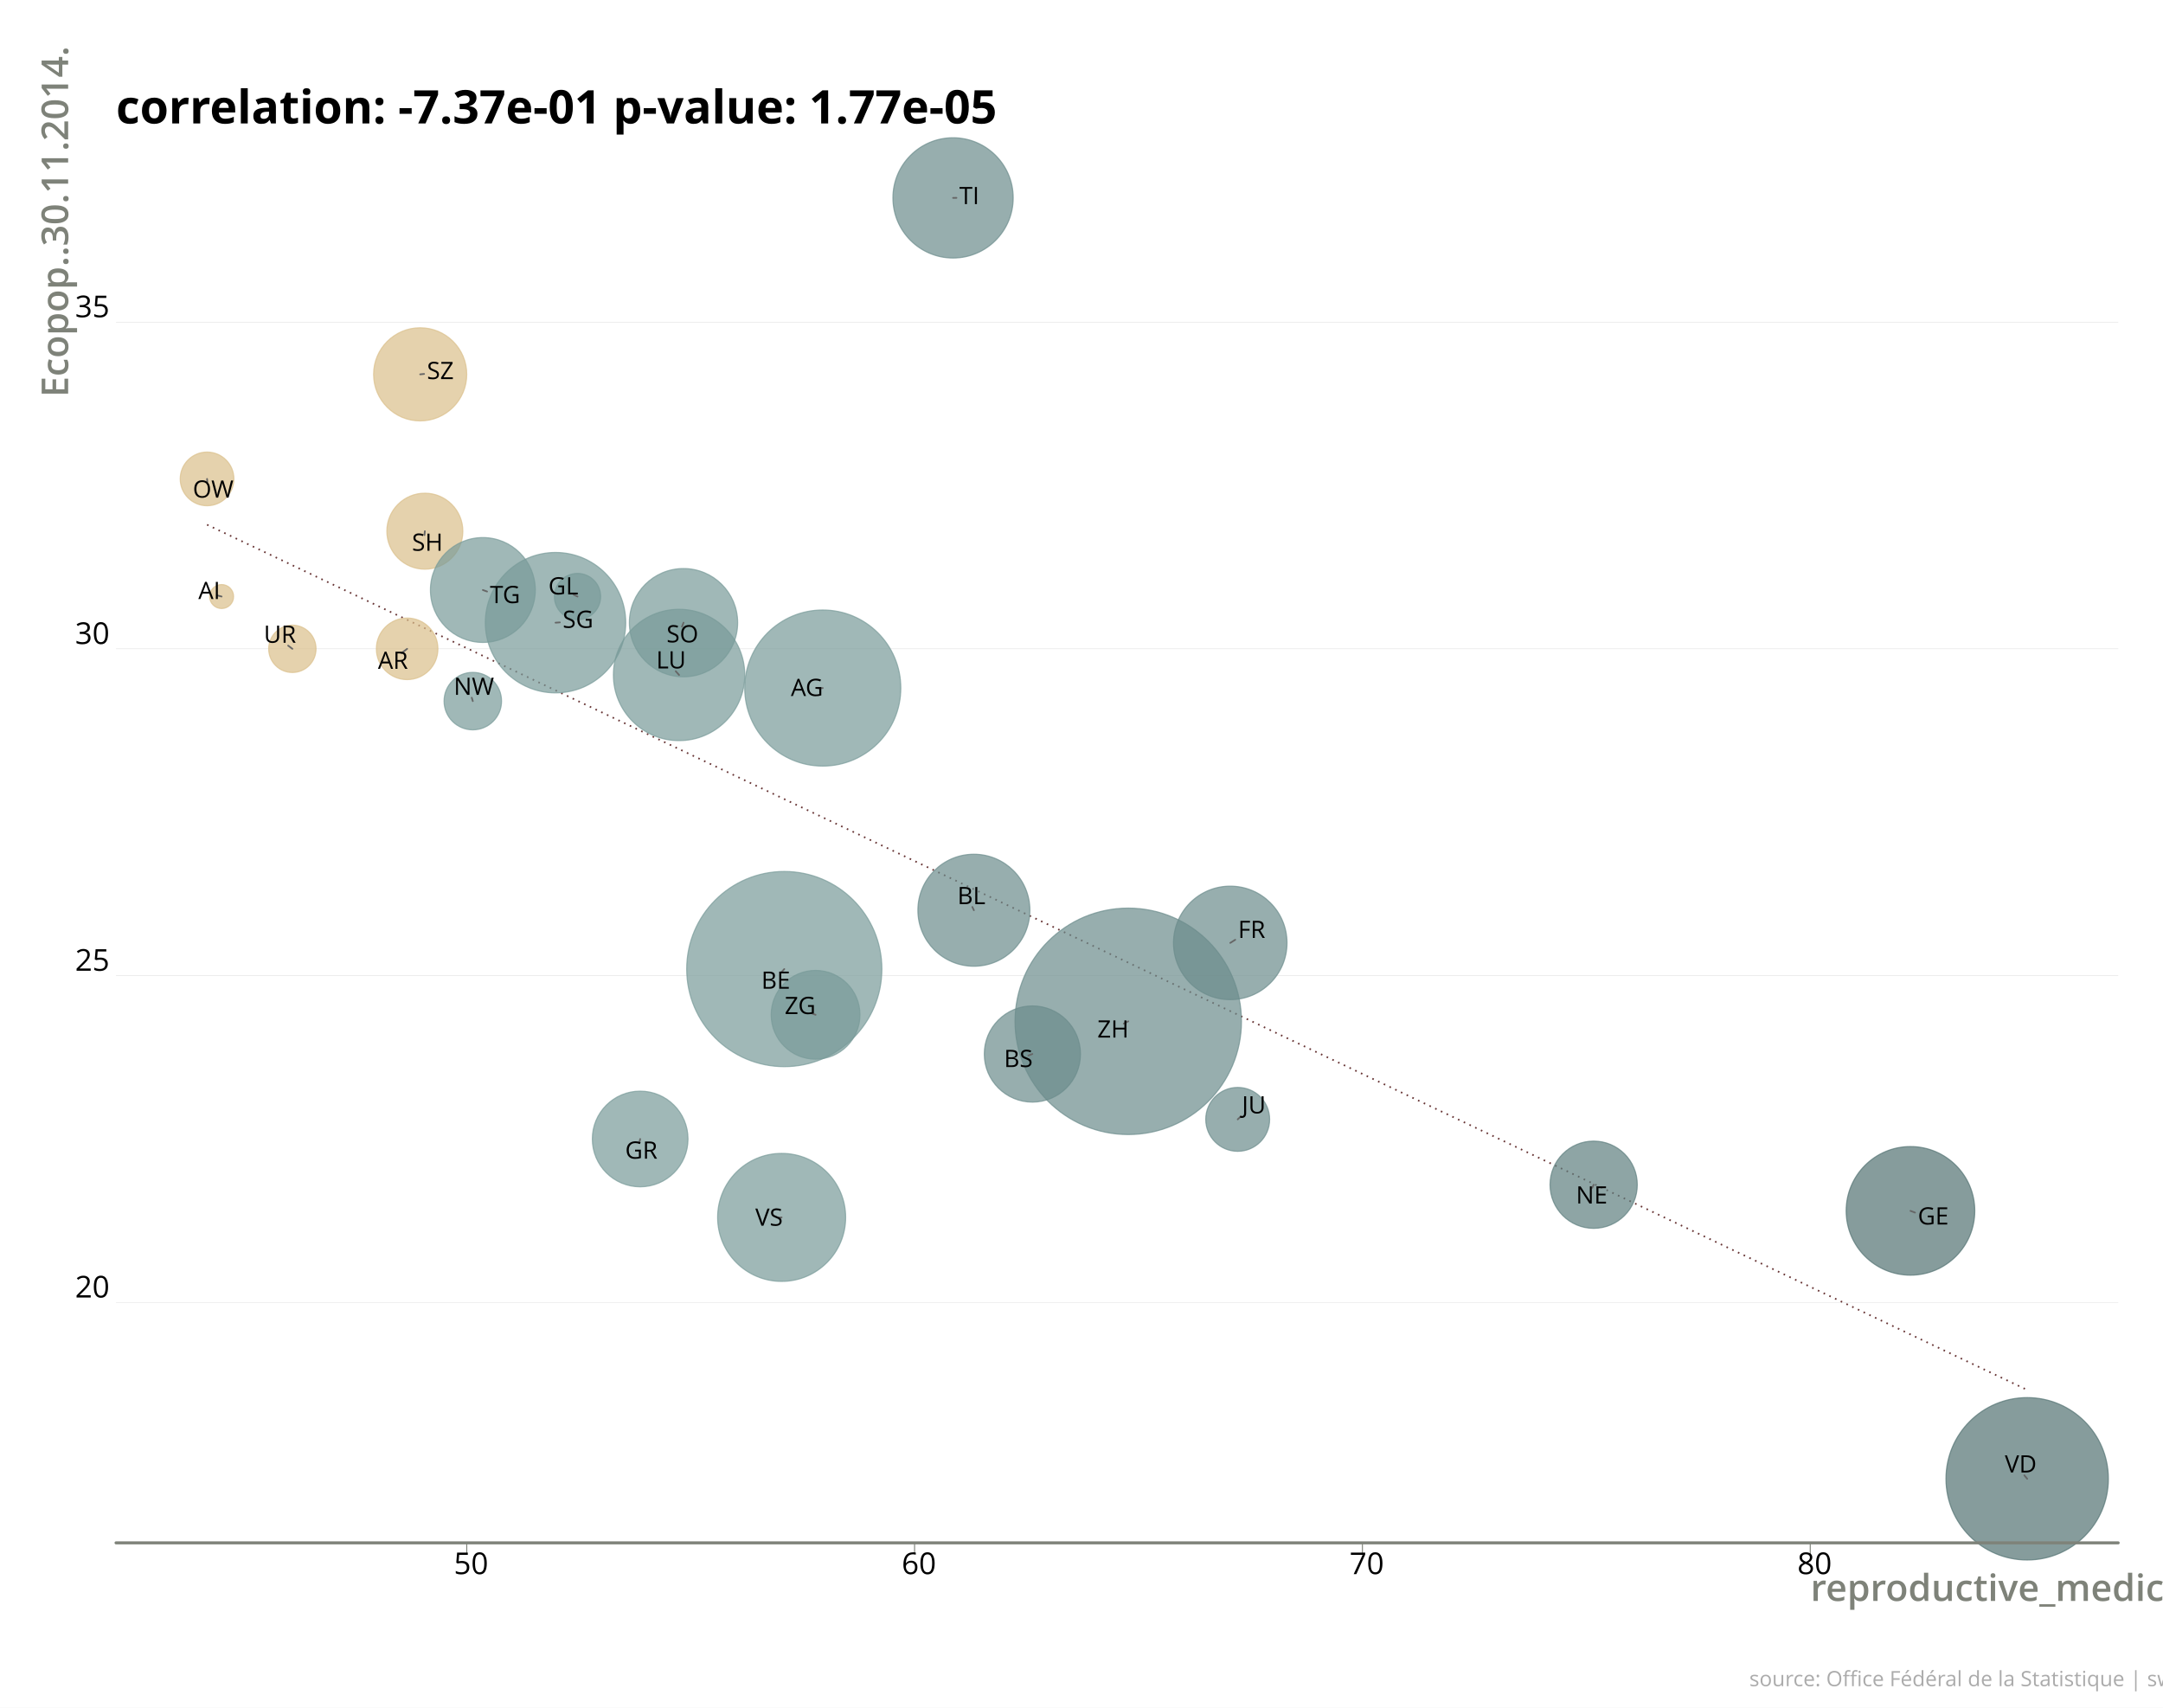
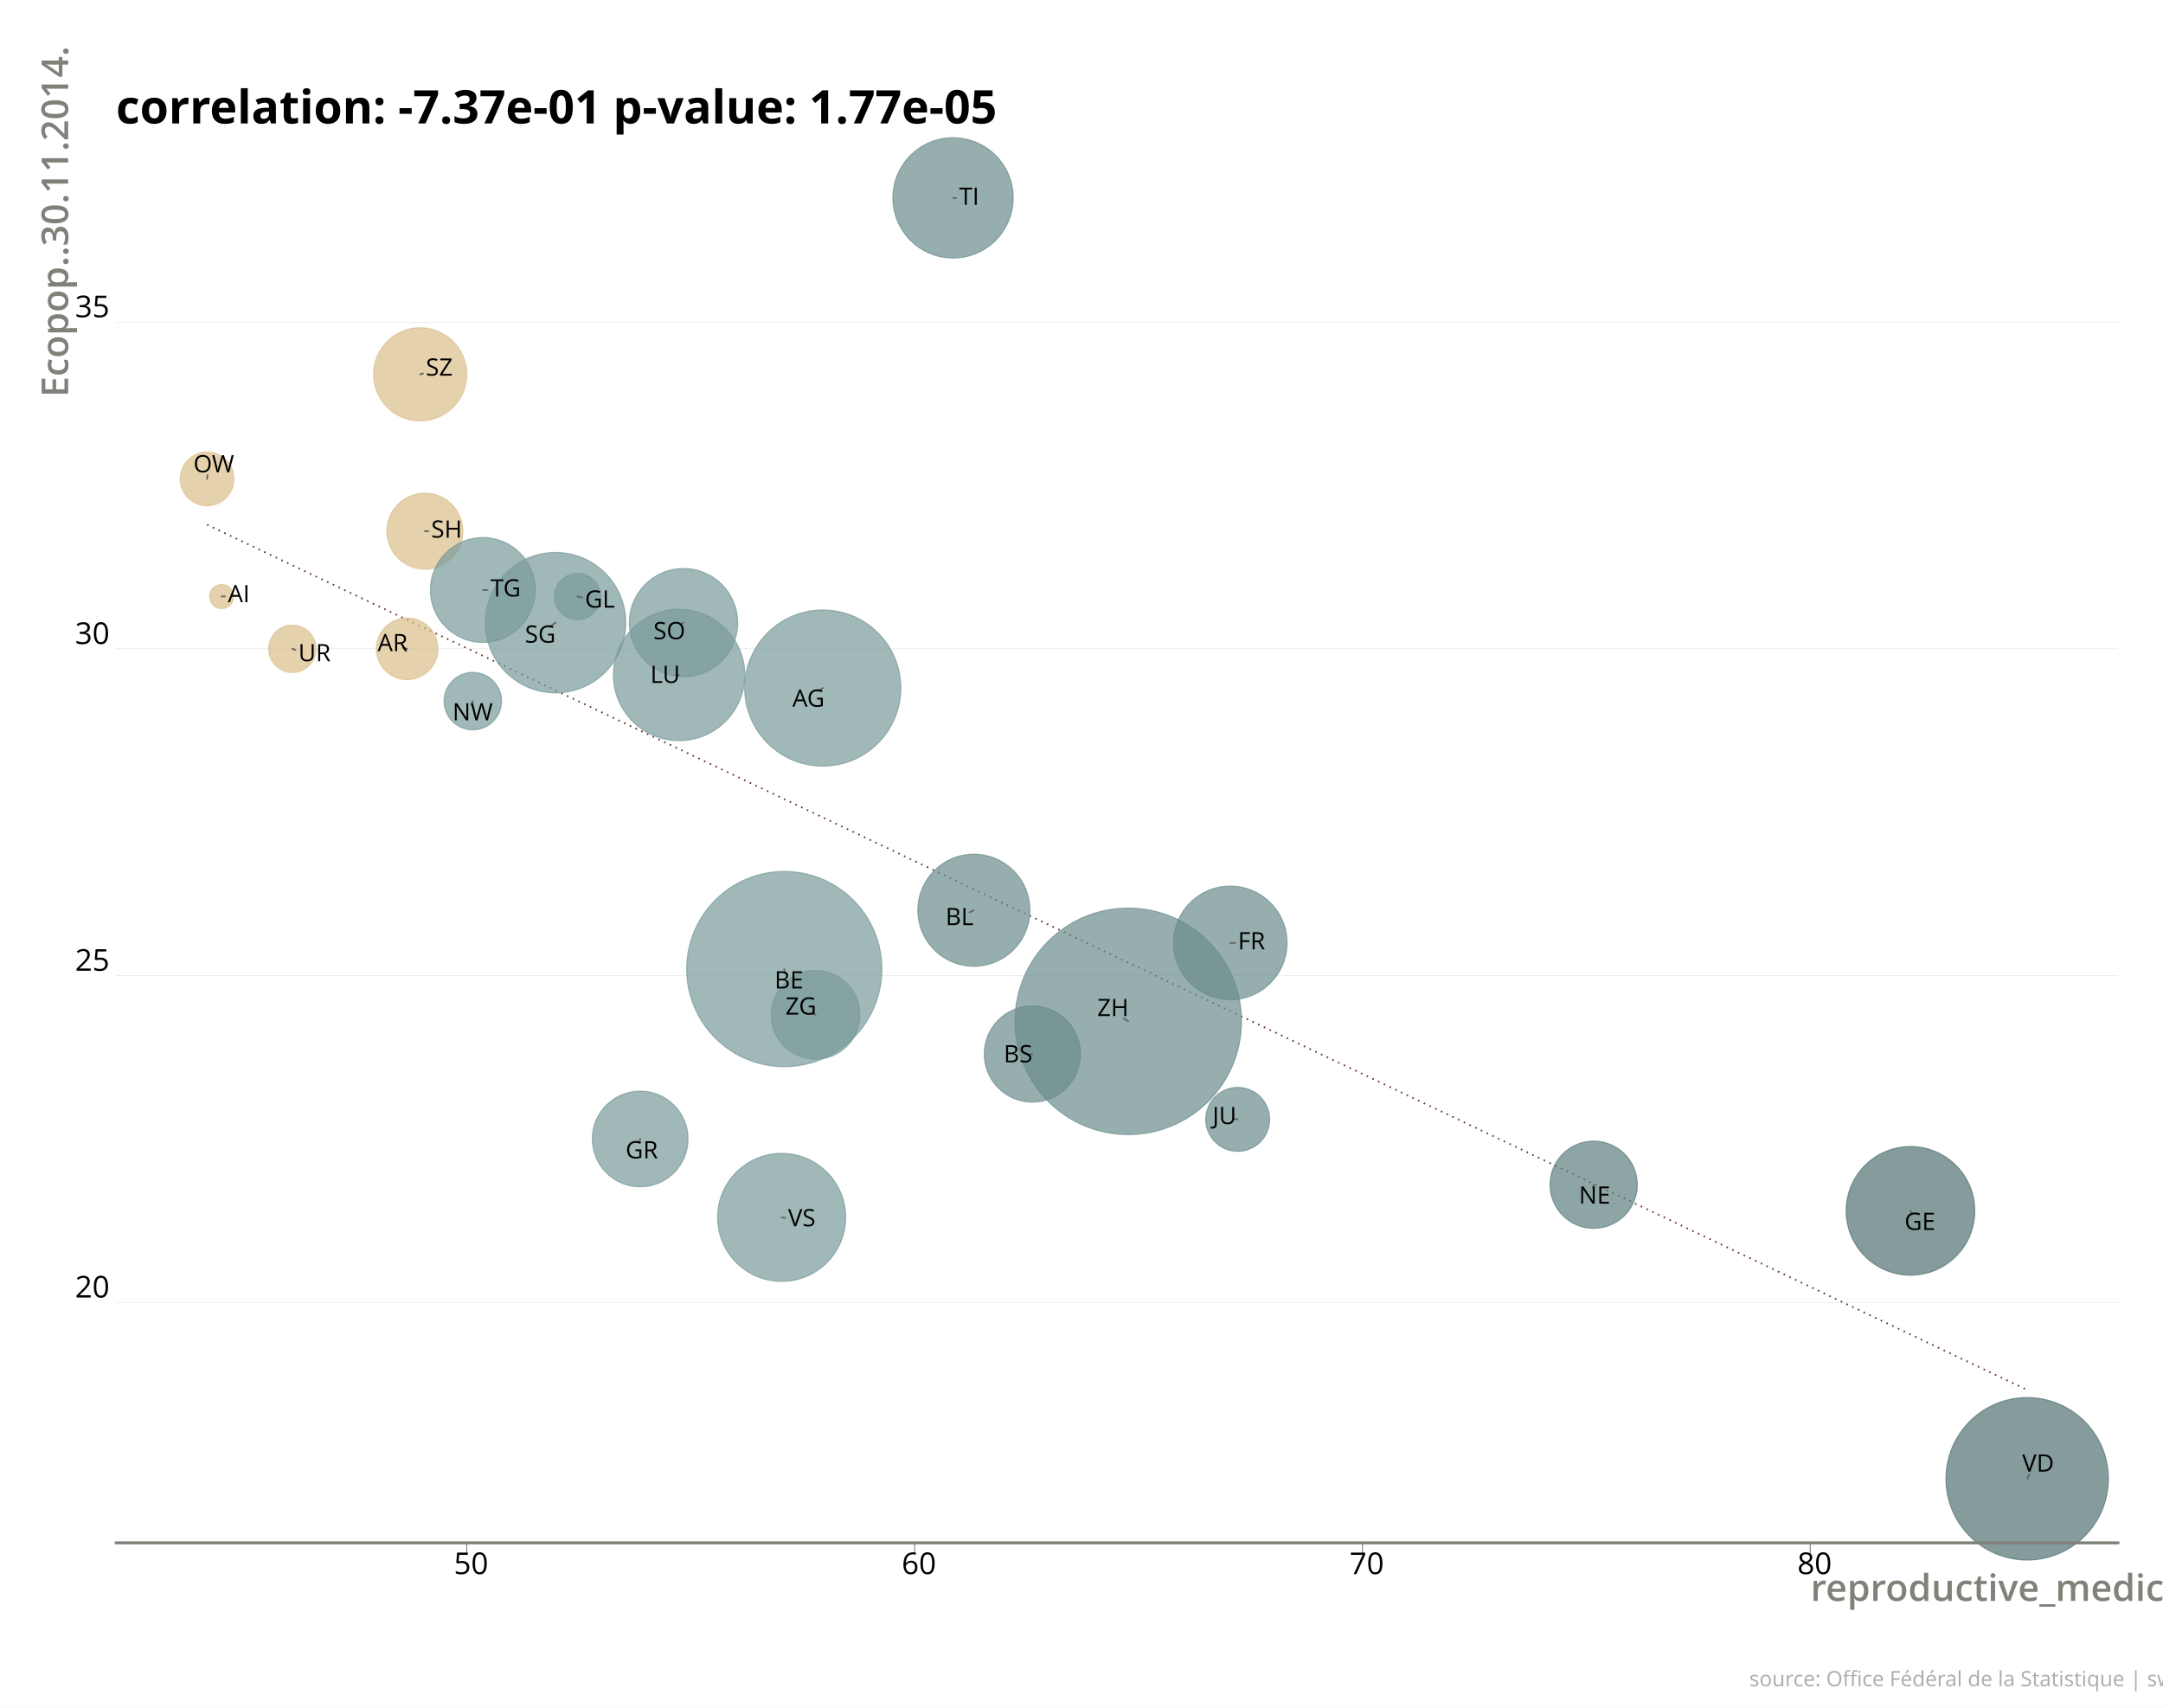
<svg xmlns="http://www.w3.org/2000/svg" viewBox="0 0 1368.00 1080.00">
  <defs>
    <style type="text/css">
    line, polyline, path, rect, circle {
      fill: none;
      stroke: #000000;
      stroke-linecap: round;
      stroke-linejoin: round;
      stroke-miterlimit: 10.00;
    }
  </style>
  </defs>
  <rect width="100%" height="100%" style="stroke: none; fill: #FFFFFF;" />
  <polyline points="73.40,823.63 1339.65,823.63 " style="stroke-width: 0.21; stroke: #D3D3D3;" />
  <polyline points="73.40,616.98 1339.65,616.98 " style="stroke-width: 0.21; stroke: #D3D3D3;" />
  <polyline points="73.40,410.33 1339.65,410.33 " style="stroke-width: 0.21; stroke: #D3D3D3;" />
  <polyline points="73.40,203.67 1339.65,203.67 " style="stroke-width: 0.21; stroke: #D3D3D3;" />
  <polyline points="130.96,331.84 145.53,338.76 160.10,345.69 174.67,352.61 189.24,359.54 203.81,366.47 218.39,373.39 232.96,380.32 247.53,387.25 262.10,394.17 276.67,401.10 291.24,408.02 305.81,414.95 320.39,421.88 334.96,428.80 349.53,435.73 364.10,442.66 378.67,449.58 393.24,456.51 407.81,463.43 422.39,470.36 436.96,477.29 451.53,484.21 466.10,491.14 480.67,498.07 495.24,504.99 509.81,511.92 524.38,518.84 538.96,525.77 553.53,532.70 568.10,539.62 582.67,546.55 597.24,553.48 611.81,560.40 626.38,567.33 640.96,574.25 655.53,581.18 670.10,588.11 684.67,595.03 699.24,601.96 713.81,608.89 728.38,615.81 742.96,622.74 757.53,629.66 772.10,636.59 786.67,643.52 801.24,650.44 815.81,657.37 830.38,664.30 844.96,671.22 859.53,678.15 874.10,685.07 888.67,692.00 903.24,698.93 917.81,705.85 932.38,712.78 946.95,719.71 961.53,726.63 976.10,733.56 990.67,740.48 1005.24,747.41 1019.81,754.34 1034.38,761.26 1048.95,768.19 1063.53,775.12 1078.10,782.04 1092.67,788.97 1107.24,795.89 1121.81,802.82 1136.38,809.75 1150.95,816.67 1165.53,823.60 1180.10,830.53 1194.67,837.45 1209.24,844.38 1223.81,851.30 1238.38,858.23 1252.95,865.16 1267.53,872.08 1282.10,879.01 " style="stroke-width: 1.07; stroke: #663333; stroke-dasharray: 1,3; stroke-linecap: butt;" />
  <circle cx="520.36" cy="435.13" r="37.02pt" style="stroke-width: 0.71; stroke: #789A99; stroke-opacity: 0.70; fill: #789A99; fill-opacity: 0.70;" />
  <circle cx="140.16" cy="377.26" r="5.69pt" style="stroke-width: 0.71; stroke: #DBBF8B; stroke-opacity: 0.70; fill: #DBBF8B; fill-opacity: 0.70;" />
  <circle cx="257.50" cy="410.33" r="14.60pt" style="stroke-width: 0.71; stroke: #DBBF8B; stroke-opacity: 0.70; fill: #DBBF8B; fill-opacity: 0.70;" />
  <circle cx="496.03" cy="612.85" r="46.29pt" style="stroke-width: 0.71; stroke: #789A99; stroke-opacity: 0.70; fill: #789A99; fill-opacity: 0.70;" />
  <circle cx="615.94" cy="575.65" r="26.56pt" style="stroke-width: 0.71; stroke: #6C8C8C; stroke-opacity: 0.70; fill: #6C8C8C; fill-opacity: 0.70;" />
  <circle cx="652.94" cy="666.58" r="22.81pt" style="stroke-width: 0.71; stroke: #6C8C8C; stroke-opacity: 0.70; fill: #6C8C8C; fill-opacity: 0.70;" />
  <circle cx="778.08" cy="596.31" r="26.92pt" style="stroke-width: 0.71; stroke: #6C8C8C; stroke-opacity: 0.70; fill: #6C8C8C; fill-opacity: 0.70;" />
  <circle cx="1208.29" cy="765.77" r="30.50pt" style="stroke-width: 0.71; stroke: #537373; stroke-opacity: 0.70; fill: #537373; fill-opacity: 0.70;" />
  <circle cx="365.25" cy="377.26" r="10.97pt" style="stroke-width: 0.71; stroke: #789A99; stroke-opacity: 0.70; fill: #789A99; fill-opacity: 0.70;" />
  <circle cx="404.88" cy="720.31" r="22.69pt" style="stroke-width: 0.71; stroke: #789A99; stroke-opacity: 0.70; fill: #789A99; fill-opacity: 0.70;" />
  <circle cx="782.79" cy="707.91" r="15.15pt" style="stroke-width: 0.71; stroke: #6C8C8C; stroke-opacity: 0.70; fill: #6C8C8C; fill-opacity: 0.70;" />
  <circle cx="429.49" cy="426.86" r="31.15pt" style="stroke-width: 0.71; stroke: #789A99; stroke-opacity: 0.70; fill: #789A99; fill-opacity: 0.70;" />
  <circle cx="1007.92" cy="749.24" r="20.69pt" style="stroke-width: 0.71; stroke: #5F7F7F; stroke-opacity: 0.70; fill: #5F7F7F; fill-opacity: 0.70;" />
  <circle cx="299.03" cy="443.39" r="13.63pt" style="stroke-width: 0.71; stroke: #789A99; stroke-opacity: 0.70; fill: #789A99; fill-opacity: 0.70;" />
  <circle cx="130.96" cy="302.87" r="12.73pt" style="stroke-width: 0.71; stroke: #DBBF8B; stroke-opacity: 0.70; fill: #DBBF8B; fill-opacity: 0.70;" />
  <circle cx="351.35" cy="393.79" r="33.30pt" style="stroke-width: 0.71; stroke: #789A99; stroke-opacity: 0.70; fill: #789A99; fill-opacity: 0.70;" />
  <circle cx="268.70" cy="335.93" r="18.02pt" style="stroke-width: 0.71; stroke: #DBBF8B; stroke-opacity: 0.70; fill: #DBBF8B; fill-opacity: 0.70;" />
  <circle cx="432.29" cy="393.79" r="25.68pt" style="stroke-width: 0.71; stroke: #789A99; stroke-opacity: 0.70; fill: #789A99; fill-opacity: 0.70;" />
  <circle cx="265.74" cy="236.74" r="22.09pt" style="stroke-width: 0.71; stroke: #DBBF8B; stroke-opacity: 0.70; fill: #DBBF8B; fill-opacity: 0.70;" />
  <circle cx="305.39" cy="373.13" r="24.87pt" style="stroke-width: 0.71; stroke: #789A99; stroke-opacity: 0.70; fill: #789A99; fill-opacity: 0.70;" />
  <circle cx="602.77" cy="125.15" r="28.52pt" style="stroke-width: 0.71; stroke: #6C8C8C; stroke-opacity: 0.70; fill: #6C8C8C; fill-opacity: 0.70;" />
  <circle cx="184.91" cy="410.33" r="11.23pt" style="stroke-width: 0.71; stroke: #DBBF8B; stroke-opacity: 0.70; fill: #DBBF8B; fill-opacity: 0.70;" />
  <circle cx="1282.10" cy="935.22" r="38.51pt" style="stroke-width: 0.71; stroke: #537373; stroke-opacity: 0.70; fill: #537373; fill-opacity: 0.70;" />
  <circle cx="494.35" cy="769.90" r="30.36pt" style="stroke-width: 0.71; stroke: #789A99; stroke-opacity: 0.70; fill: #789A99; fill-opacity: 0.70;" />
  <circle cx="515.81" cy="641.78" r="21.05pt" style="stroke-width: 0.71; stroke: #789A99; stroke-opacity: 0.70; fill: #789A99; fill-opacity: 0.70;" />
  <circle cx="713.57" cy="645.91" r="53.70pt" style="stroke-width: 0.71; stroke: #6C8C8C; stroke-opacity: 0.70; fill: #6C8C8C; fill-opacity: 0.70;" />
-   <line x1="517.47" y1="435.35" x2="520.36" y2="435.13" style="stroke-width: 1.07; stroke: #666666;" />
-   <text x="500.19" y="440.17" style="font-size: 11.38pt; font-family: Open Sans;">AG</text>
-   <line x1="137.61" y1="376.59" x2="140.16" y2="377.26" style="stroke-width: 1.07; stroke: #666666;" />
-   <text x="125.43" y="378.83" style="font-size: 11.38pt; font-family: Open Sans;">AI</text>
-   <line x1="253.90" y1="413.06" x2="257.50" y2="410.33" style="stroke-width: 1.07; stroke: #666666;" />
-   <text x="239.03" y="422.98" style="font-size: 11.38pt; font-family: Open Sans;">AR</text>
-   <line x1="493.73" y1="615.36" x2="496.03" y2="612.85" style="stroke-width: 1.07; stroke: #666666;" />
-   <text x="481.51" y="625.28" style="font-size: 11.38pt; font-family: Open Sans;">BE</text>
-   <line x1="614.95" y1="573.59" x2="615.94" y2="575.65" style="stroke-width: 1.07; stroke: #666666;" />
-   <text x="605.52" y="571.79" style="font-size: 11.38pt; font-family: Open Sans;">BL</text>
-   <line x1="650.41" y1="667.52" x2="652.94" y2="666.58" style="stroke-width: 1.07; stroke: #666666;" />
-   <text x="634.99" y="674.81" style="font-size: 11.38pt; font-family: Open Sans;">BS</text>
-   <line x1="781.23" y1="594.33" x2="778.08" y2="596.31" style="stroke-width: 1.07; stroke: #666666;" />
-   <text x="783.03" y="593.18" style="font-size: 11.38pt; font-family: Open Sans;">FR</text>
-   <line x1="1211.15" y1="766.86" x2="1208.29" y2="765.77" style="stroke-width: 1.07; stroke: #666666;" />
-   <text x="1212.95" y="774.40" style="font-size: 11.38pt; font-family: Open Sans;">GE</text>
-   <line x1="362.83" y1="376.11" x2="365.25" y2="377.26" style="stroke-width: 1.07; stroke: #666666;" />
-   <text x="346.83" y="375.93" style="font-size: 11.38pt; font-family: Open Sans;">GL</text>
-   <line x1="404.33" y1="722.83" x2="404.88" y2="720.31" style="stroke-width: 1.07; stroke: #666666;" />
-   <text x="395.40" y="732.76" style="font-size: 11.38pt; font-family: Open Sans;">GR</text>
-   <line x1="784.89" y1="705.94" x2="782.79" y2="707.91" style="stroke-width: 1.07; stroke: #666666;" />
-   <text x="785.45" y="704.14" style="font-size: 11.38pt; font-family: Open Sans;">JU</text>
-   <line x1="427.39" y1="424.51" x2="429.49" y2="426.86" style="stroke-width: 1.07; stroke: #666666;" />
-   <text x="415.04" y="422.71" style="font-size: 11.38pt; font-family: Open Sans;">LU</text>
-   <line x1="1006.99" y1="751.19" x2="1007.92" y2="749.24" style="stroke-width: 1.07; stroke: #666666;" />
-   <text x="996.75" y="761.12" style="font-size: 11.38pt; font-family: Open Sans;">NE</text>
-   <line x1="298.36" y1="441.24" x2="299.03" y2="443.39" style="stroke-width: 1.07; stroke: #666666;" />
-   <text x="286.97" y="439.44" style="font-size: 11.38pt; font-family: Open Sans;">NW</text>
-   <line x1="131.13" y1="304.80" x2="130.96" y2="302.87" style="stroke-width: 1.07; stroke: #666666;" />
-   <text x="121.95" y="314.72" style="font-size: 11.38pt; font-family: Open Sans;">OW</text>
-   <line x1="354.06" y1="393.61" x2="351.35" y2="393.79" style="stroke-width: 1.07; stroke: #666666;" />
-   <text x="355.86" y="397.07" style="font-size: 11.38pt; font-family: Open Sans;">SG</text>
-   <line x1="268.45" y1="338.38" x2="268.70" y2="335.93" style="stroke-width: 1.07; stroke: #666666;" />
-   <text x="260.55" y="348.31" style="font-size: 11.38pt; font-family: Open Sans;">SH</text>
-   <line x1="431.33" y1="396.33" x2="432.29" y2="393.79" style="stroke-width: 1.07; stroke: #666666;" />
-   <text x="421.55" y="406.26" style="font-size: 11.38pt; font-family: Open Sans;">SO</text>
-   <line x1="268.22" y1="236.49" x2="265.74" y2="236.74" style="stroke-width: 1.07; stroke: #666666;" />
-   <text x="270.02" y="239.74" style="font-size: 11.38pt; font-family: Open Sans;">SZ</text>
-   <line x1="308.05" y1="374.09" x2="305.39" y2="373.13" style="stroke-width: 1.07; stroke: #666666;" />
-   <text x="309.85" y="381.42" style="font-size: 11.38pt; font-family: Open Sans;">TG</text>
-   <line x1="604.91" y1="125.12" x2="602.77" y2="125.15" style="stroke-width: 1.07; stroke: #666666;" />
-   <text x="606.71" y="129.09" style="font-size: 11.38pt; font-family: Open Sans;">TI</text>
-   <line x1="182.23" y1="408.30" x2="184.91" y2="410.33" style="stroke-width: 1.07; stroke: #666666;" />
-   <text x="166.84" y="406.50" style="font-size: 11.38pt; font-family: Open Sans;">UR</text>
-   <line x1="1280.31" y1="933.03" x2="1282.10" y2="935.22" style="stroke-width: 1.07; stroke: #666666;" />
-   <text x="1267.98" y="931.23" style="font-size: 11.38pt; font-family: Open Sans;">VD</text>
-   <line x1="492.53" y1="770.12" x2="494.35" y2="769.90" style="stroke-width: 1.07; stroke: #666666;" />
-   <text x="477.71" y="775.17" style="font-size: 11.38pt; font-family: Open Sans;">VS</text>
-   <line x1="512.85" y1="640.67" x2="515.81" y2="641.78" style="stroke-width: 1.07; stroke: #666666;" />
-   <text x="496.27" y="641.31" style="font-size: 11.38pt; font-family: Open Sans;">ZG</text>
-   <line x1="710.72" y1="647.37" x2="713.57" y2="645.91" style="stroke-width: 1.07; stroke: #666666;" />
-   <text x="694.03" y="656.16" style="font-size: 11.38pt; font-family: Open Sans;">ZH</text>
+   <line x1="517.57" y1="437.02" x2="520.36" y2="435.13" style="stroke-width: 1.07; stroke: #666666;" />
+   <text x="501.16" y="446.94" style="font-size: 11.38pt; font-family: Open Sans;">AG</text>
+   <line x1="142.31" y1="377.15" x2="140.16" y2="377.26" style="stroke-width: 1.07; stroke: #666666;" />
+   <text x="144.11" y="380.85" style="font-size: 11.38pt; font-family: Open Sans;">AI</text>
+   <line x1="254.87" y1="409.74" x2="257.50" y2="410.33" style="stroke-width: 1.07; stroke: #666666;" />
+   <text x="238.83" y="411.83" style="font-size: 11.38pt; font-family: Open Sans;">AR</text>
+   <line x1="496.22" y1="615.20" x2="496.03" y2="612.85" style="stroke-width: 1.07; stroke: #666666;" />
+   <text x="489.86" y="625.13" style="font-size: 11.38pt; font-family: Open Sans;">BE</text>
+   <line x1="613.10" y1="576.99" x2="615.94" y2="575.65" style="stroke-width: 1.07; stroke: #666666;" />
+   <text x="598.02" y="585.06" style="font-size: 11.38pt; font-family: Open Sans;">BL</text>
+   <line x1="650.23" y1="666.86" x2="652.94" y2="666.58" style="stroke-width: 1.07; stroke: #666666;" />
+   <text x="634.81" y="671.82" style="font-size: 11.38pt; font-family: Open Sans;">BS</text>
+   <line x1="781.14" y1="596.32" x2="778.08" y2="596.31" style="stroke-width: 1.07; stroke: #666666;" />
+   <text x="782.94" y="600.39" style="font-size: 11.38pt; font-family: Open Sans;">FR</text>
+   <line x1="1209.24" y1="767.89" x2="1208.29" y2="765.77" style="stroke-width: 1.07; stroke: #666666;" />
+   <text x="1204.55" y="777.81" style="font-size: 11.38pt; font-family: Open Sans;">GE</text>
+   <line x1="368.19" y1="377.99" x2="365.25" y2="377.26" style="stroke-width: 1.07; stroke: #666666;" />
+   <text x="369.99" y="384.26" style="font-size: 11.38pt; font-family: Open Sans;">GL</text>
+   <line x1="404.44" y1="722.65" x2="404.88" y2="720.31" style="stroke-width: 1.07; stroke: #666666;" />
+   <text x="395.68" y="732.57" style="font-size: 11.38pt; font-family: Open Sans;">GR</text>
+   <line x1="780.00" y1="707.61" x2="782.79" y2="707.91" style="stroke-width: 1.07; stroke: #666666;" />
+   <text x="766.88" y="710.89" style="font-size: 11.38pt; font-family: Open Sans;">JU</text>
+   <line x1="427.30" y1="427.05" x2="429.49" y2="426.86" style="stroke-width: 1.07; stroke: #666666;" />
+   <text x="411.30" y="431.88" style="font-size: 11.38pt; font-family: Open Sans;">LU</text>
+   <line x1="1007.44" y1="751.27" x2="1007.92" y2="749.24" style="stroke-width: 1.07; stroke: #666666;" />
+   <text x="998.60" y="761.19" style="font-size: 11.38pt; font-family: Open Sans;">NE</text>
+   <line x1="298.12" y1="445.64" x2="299.03" y2="443.39" style="stroke-width: 1.07; stroke: #666666;" />
+   <text x="286.19" y="455.57" style="font-size: 11.38pt; font-family: Open Sans;">NW</text>
+   <line x1="131.27" y1="300.50" x2="130.96" y2="302.87" style="stroke-width: 1.07; stroke: #666666;" />
+   <text x="122.34" y="298.70" style="font-size: 11.38pt; font-family: Open Sans;">OW</text>
+   <line x1="347.53" y1="396.51" x2="351.35" y2="393.79" style="stroke-width: 1.07; stroke: #666666;" />
+   <text x="332.02" y="406.43" style="font-size: 11.38pt; font-family: Open Sans;">SG</text>
+   <line x1="270.91" y1="335.93" x2="268.70" y2="335.93" style="stroke-width: 1.07; stroke: #666666;" />
+   <text x="272.71" y="340.01" style="font-size: 11.38pt; font-family: Open Sans;">SH</text>
+   <line x1="430.17" y1="394.98" x2="432.29" y2="393.79" style="stroke-width: 1.07; stroke: #666666;" />
+   <text x="413.26" y="404.25" style="font-size: 11.38pt; font-family: Open Sans;">SO</text>
+   <line x1="267.54" y1="236.15" x2="265.74" y2="236.74" style="stroke-width: 1.07; stroke: #666666;" />
+   <text x="269.34" y="237.56" style="font-size: 11.38pt; font-family: Open Sans;">SZ</text>
+   <line x1="308.41" y1="373.14" x2="305.39" y2="373.13" style="stroke-width: 1.07; stroke: #666666;" />
+   <text x="310.21" y="377.23" style="font-size: 11.38pt; font-family: Open Sans;">TG</text>
+   <line x1="604.81" y1="125.22" x2="602.77" y2="125.15" style="stroke-width: 1.07; stroke: #666666;" />
+   <text x="606.61" y="129.52" style="font-size: 11.38pt; font-family: Open Sans;">TI</text>
+   <line x1="186.90" y1="410.99" x2="184.91" y2="410.33" style="stroke-width: 1.07; stroke: #666666;" />
+   <text x="188.70" y="418.20" style="font-size: 11.38pt; font-family: Open Sans;">UR</text>
+   <line x1="1283.51" y1="932.47" x2="1282.10" y2="935.22" style="stroke-width: 1.07; stroke: #666666;" />
+   <text x="1278.98" y="930.67" style="font-size: 11.38pt; font-family: Open Sans;">VD</text>
+   <line x1="496.64" y1="770.24" x2="494.35" y2="769.90" style="stroke-width: 1.07; stroke: #666666;" />
+   <text x="498.44" y="775.53" style="font-size: 11.38pt; font-family: Open Sans;">VS</text>
+   <line x1="513.33" y1="640.88" x2="515.81" y2="641.78" style="stroke-width: 1.07; stroke: #666666;" />
+   <text x="496.75" y="641.63" style="font-size: 11.38pt; font-family: Open Sans;">ZG</text>
+   <line x1="710.63" y1="644.13" x2="713.57" y2="645.91" style="stroke-width: 1.07; stroke: #666666;" />
+   <text x="693.94" y="642.57" style="font-size: 11.38pt; font-family: Open Sans;">ZH</text>
  <text x="47.49" y="820.57" style="font-size: 14.30pt; font-family: Open Sans;">20</text>
  <text x="47.49" y="613.92" style="font-size: 14.30pt; font-family: Open Sans;">25</text>
  <text x="47.49" y="407.26" style="font-size: 14.30pt; font-family: Open Sans;">30</text>
  <text x="47.49" y="200.61" style="font-size: 14.30pt; font-family: Open Sans;">35</text>
  <polyline points="73.40,975.73 1339.65,975.73 " style="stroke-width: 1.92; stroke: #7E8279;" />
  <polyline points="295.20,983.10 295.20,975.73 " style="stroke-width: 0.64; stroke: #7E8279; stroke-linecap: butt;" />
  <polyline points="578.43,983.10 578.43,975.73 " style="stroke-width: 0.64; stroke: #7E8279; stroke-linecap: butt;" />
  <polyline points="861.67,983.10 861.67,975.73 " style="stroke-width: 0.64; stroke: #7E8279; stroke-linecap: butt;" />
  <polyline points="1144.90,983.10 1144.90,975.73 " style="stroke-width: 0.64; stroke: #7E8279; stroke-linecap: butt;" />
  <text x="287.02" y="995.50" style="font-size: 14.30pt; font-family: Open Sans;">50</text>
  <text x="570.26" y="995.50" style="font-size: 14.30pt; font-family: Open Sans;">60</text>
  <text x="853.49" y="995.50" style="font-size: 14.30pt; font-family: Open Sans;">70</text>
  <text x="1136.73" y="995.50" style="font-size: 14.30pt; font-family: Open Sans;">80</text>
  <text x="1145.06" y="1012.45" style="font-size: 17.60pt; fill: #7E8279; font-family: Open Sans Semibold;">reproductive_medicine</text>
  <text transform="translate(43.10,251.17) rotate(-90)" style="font-size: 17.60pt; fill: #7E8279; font-family: Open Sans Semibold;">Ecopop..30.11.2014.</text>
  <text x="73.40" y="78.07" style="font-size: 22.00pt; font-weight: bold; font-family: Open Sans;">correlation: -7.37e-01   p-value:  1.77e-05</text>
  <text x="1106.37" y="1066.38" style="font-size: 10.00pt; fill: #737373; fill-opacity: 0.60; font-family: Open Sans;">source: Office Fédéral de la Statistique | swissinfo.ch </text>
</svg>
